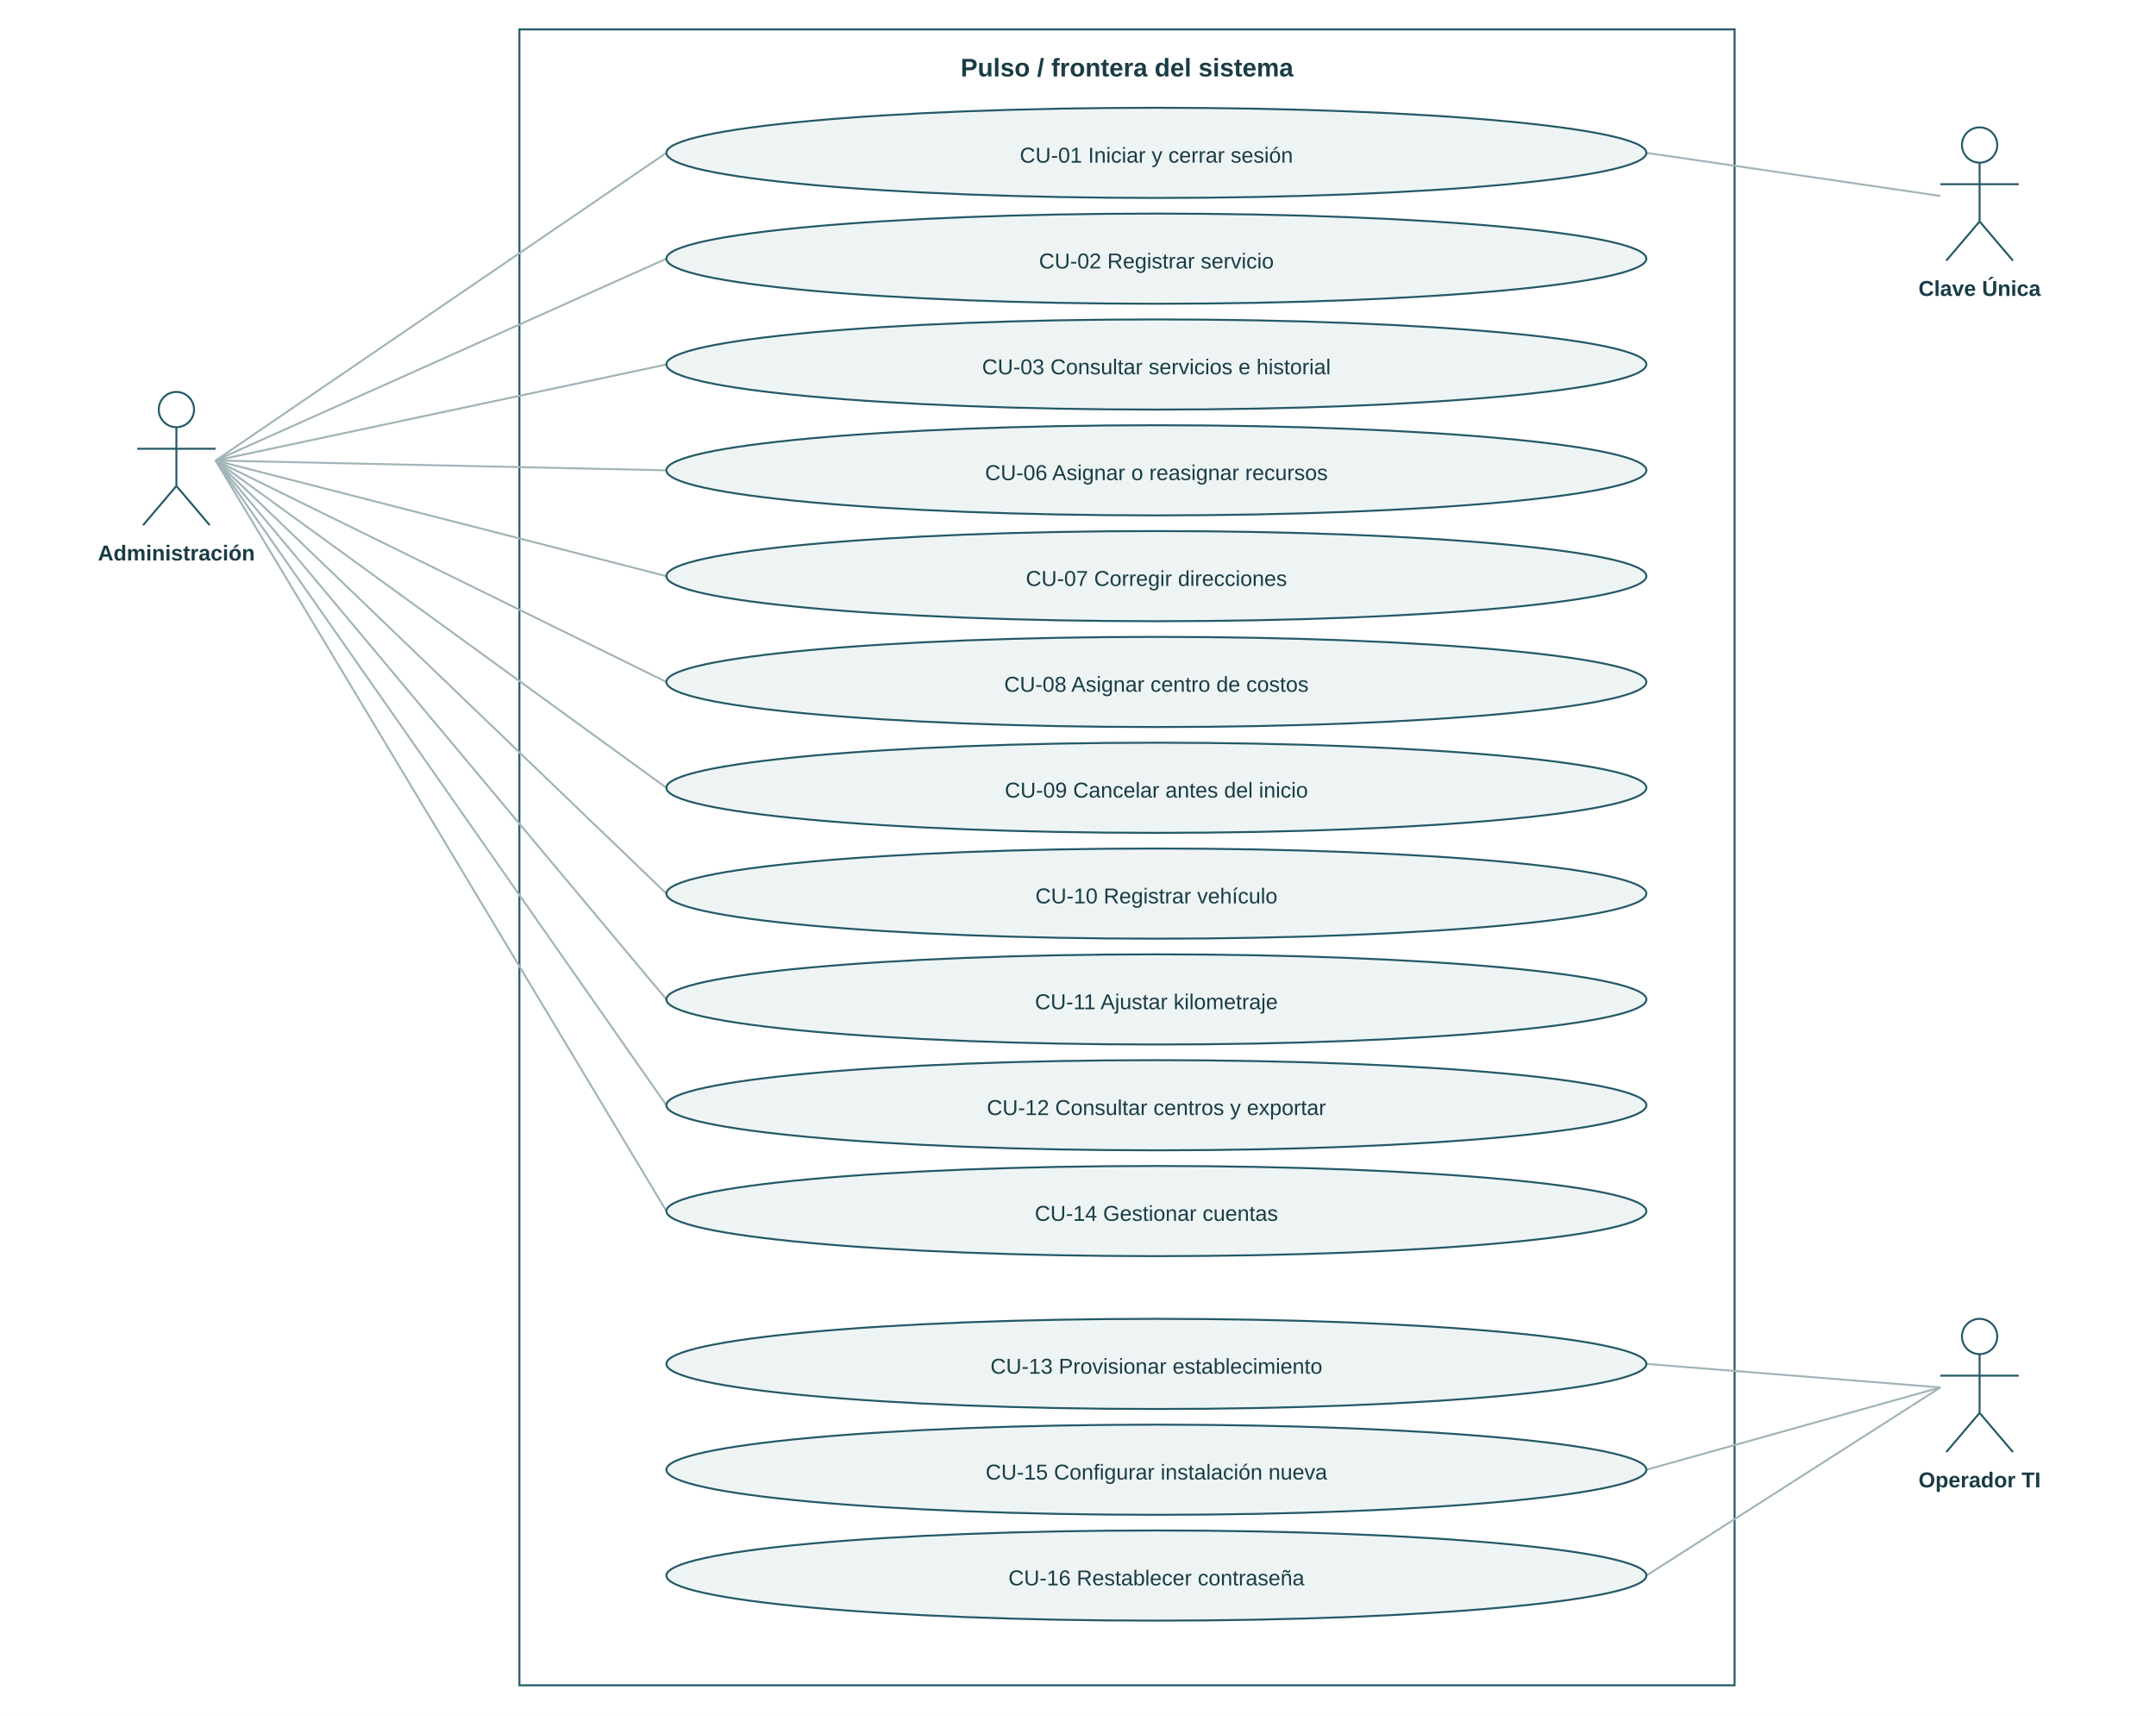
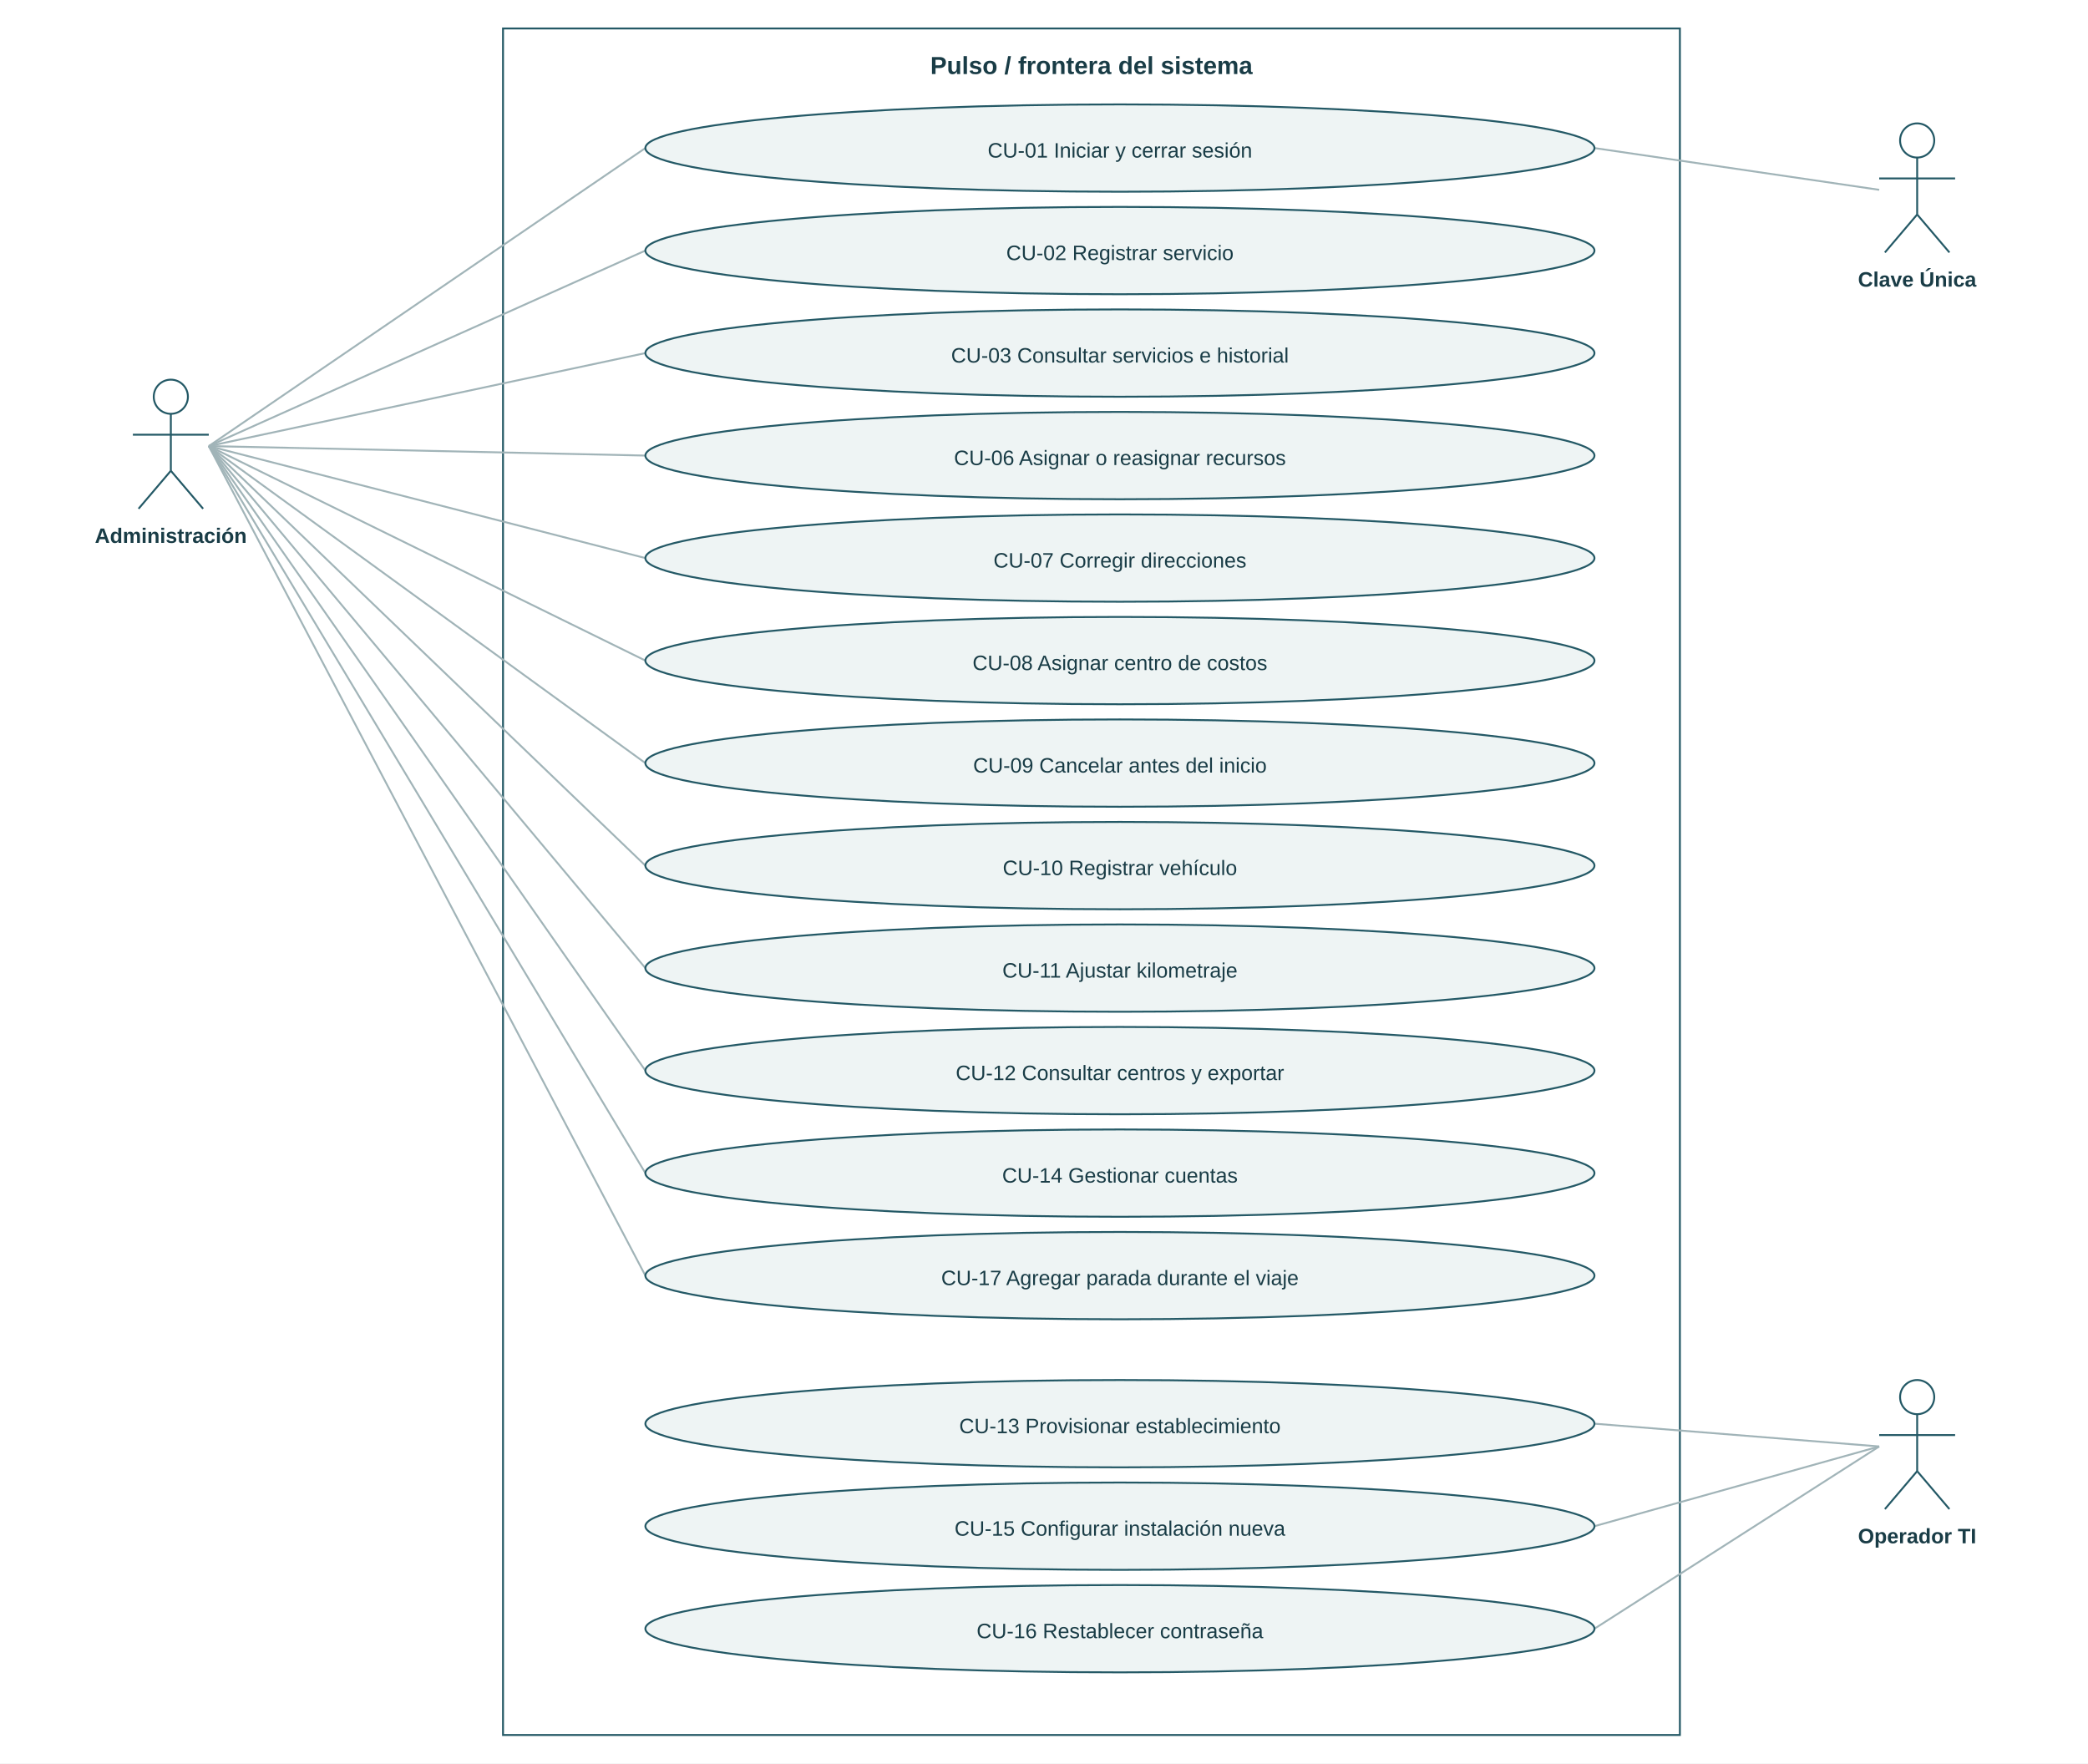
- <svg xmlns="http://www.w3.org/2000/svg" width="1100" height="875" viewBox="0 0 1100 875">
+ <svg xmlns="http://www.w3.org/2000/svg" width="1100" height="929" viewBox="0 0 1100 929">
  <rect width="100%" height="100%" fill="white" />
-   <rect x="265" y="15" width="620" height="845" rx="0" fill="white" stroke="#245966" />
+   <rect x="265" y="15" width="620" height="899" rx="0" fill="white" stroke="#245966" />
  <text x="575" y="39.0" text-anchor="middle" font-family="Arial,sans-serif" font-size="13" font-weight="700" fill="#193c46">Pulso / frontera del sistema</text>
  <ellipse cx="90.0" cy="209.0" rx="9.0" ry="9.0" fill="white" stroke="#245966" />
  <polyline points="90,218 90,248" fill="none" stroke="#245966" />
  <polyline points="70,229 110,229" fill="none" stroke="#245966" />
  <polyline points="90,248 73,268" fill="none" stroke="#245966" />
  <polyline points="90,248 107,268" fill="none" stroke="#245966" />
  <text x="90" y="286.0" text-anchor="middle" font-family="Arial,sans-serif" font-size="11" font-weight="700" fill="#193c46">Administración</text>
  <ellipse cx="1010.0" cy="74.0" rx="9.0" ry="9.0" fill="white" stroke="#245966" />
  <polyline points="1010,83 1010,113" fill="none" stroke="#245966" />
  <polyline points="990,94 1030,94" fill="none" stroke="#245966" />
  <polyline points="1010,113 993,133" fill="none" stroke="#245966" />
  <polyline points="1010,113 1027,133" fill="none" stroke="#245966" />
  <text x="1010" y="151.0" text-anchor="middle" font-family="Arial,sans-serif" font-size="11" font-weight="700" fill="#193c46">Clave Única</text>
  <polyline points="110,235 340,78" fill="none" stroke="#a1b4b8" />
  <polyline points="990,100 840,78" fill="none" stroke="#a1b4b8" />
  <polyline points="110,235 340,132" fill="none" stroke="#a1b4b8" />
  <polyline points="110,235 340,186" fill="none" stroke="#a1b4b8" />
  <polyline points="110,235 340,240" fill="none" stroke="#a1b4b8" />
  <polyline points="110,235 340,294" fill="none" stroke="#a1b4b8" />
  <polyline points="110,235 340,348" fill="none" stroke="#a1b4b8" />
  <polyline points="110,235 340,402" fill="none" stroke="#a1b4b8" />
  <polyline points="110,235 340,456" fill="none" stroke="#a1b4b8" />
  <polyline points="110,235 340,510" fill="none" stroke="#a1b4b8" />
  <polyline points="110,235 340,564" fill="none" stroke="#a1b4b8" />
  <polyline points="110,235 340,618" fill="none" stroke="#a1b4b8" />
+   <polyline points="110,235 340,672" fill="none" stroke="#a1b4b8" />
  <ellipse cx="590.0" cy="78.0" rx="250.0" ry="23.0" fill="#eef4f4" stroke="#245966" />
  <text x="590" y="83.0" text-anchor="middle" font-family="Arial,sans-serif" font-size="11" font-weight="400" fill="#193c46">CU-01 Iniciar y cerrar sesión</text>
  <ellipse cx="590.0" cy="132.0" rx="250.0" ry="23.0" fill="#eef4f4" stroke="#245966" />
  <text x="590" y="137.0" text-anchor="middle" font-family="Arial,sans-serif" font-size="11" font-weight="400" fill="#193c46">CU-02 Registrar servicio</text>
  <ellipse cx="590.0" cy="186.0" rx="250.0" ry="23.0" fill="#eef4f4" stroke="#245966" />
  <text x="590" y="191.0" text-anchor="middle" font-family="Arial,sans-serif" font-size="11" font-weight="400" fill="#193c46">CU-03 Consultar servicios e historial</text>
  <ellipse cx="590.0" cy="240.0" rx="250.0" ry="23.0" fill="#eef4f4" stroke="#245966" />
  <text x="590" y="245.0" text-anchor="middle" font-family="Arial,sans-serif" font-size="11" font-weight="400" fill="#193c46">CU-06 Asignar o reasignar recursos</text>
  <ellipse cx="590.0" cy="294.0" rx="250.0" ry="23.0" fill="#eef4f4" stroke="#245966" />
  <text x="590" y="299.0" text-anchor="middle" font-family="Arial,sans-serif" font-size="11" font-weight="400" fill="#193c46">CU-07 Corregir direcciones</text>
  <ellipse cx="590.0" cy="348.0" rx="250.0" ry="23.0" fill="#eef4f4" stroke="#245966" />
  <text x="590" y="353.0" text-anchor="middle" font-family="Arial,sans-serif" font-size="11" font-weight="400" fill="#193c46">CU-08 Asignar centro de costos</text>
  <ellipse cx="590.0" cy="402.0" rx="250.0" ry="23.0" fill="#eef4f4" stroke="#245966" />
  <text x="590" y="407.0" text-anchor="middle" font-family="Arial,sans-serif" font-size="11" font-weight="400" fill="#193c46">CU-09 Cancelar antes del inicio</text>
  <ellipse cx="590.0" cy="456.0" rx="250.0" ry="23.0" fill="#eef4f4" stroke="#245966" />
  <text x="590" y="461.0" text-anchor="middle" font-family="Arial,sans-serif" font-size="11" font-weight="400" fill="#193c46">CU-10 Registrar vehículo</text>
  <ellipse cx="590.0" cy="510.0" rx="250.0" ry="23.0" fill="#eef4f4" stroke="#245966" />
  <text x="590" y="515.0" text-anchor="middle" font-family="Arial,sans-serif" font-size="11" font-weight="400" fill="#193c46">CU-11 Ajustar kilometraje</text>
  <ellipse cx="590.0" cy="564.0" rx="250.0" ry="23.0" fill="#eef4f4" stroke="#245966" />
  <text x="590" y="569.0" text-anchor="middle" font-family="Arial,sans-serif" font-size="11" font-weight="400" fill="#193c46">CU-12 Consultar centros y exportar</text>
  <ellipse cx="590.0" cy="618.0" rx="250.0" ry="23.0" fill="#eef4f4" stroke="#245966" />
  <text x="590" y="623.0" text-anchor="middle" font-family="Arial,sans-serif" font-size="11" font-weight="400" fill="#193c46">CU-14 Gestionar cuentas</text>
-   <ellipse cx="1010.0" cy="682.0" rx="9.0" ry="9.0" fill="white" stroke="#245966" />
-   <polyline points="1010,691 1010,721" fill="none" stroke="#245966" />
-   <polyline points="990,702 1030,702" fill="none" stroke="#245966" />
-   <polyline points="1010,721 993,741" fill="none" stroke="#245966" />
-   <polyline points="1010,721 1027,741" fill="none" stroke="#245966" />
-   <text x="1010" y="759.0" text-anchor="middle" font-family="Arial,sans-serif" font-size="11" font-weight="700" fill="#193c46">Operador TI</text>
-   <polyline points="990,708 840,696" fill="none" stroke="#a1b4b8" />
-   <ellipse cx="590.0" cy="696.0" rx="250.0" ry="23.0" fill="#eef4f4" stroke="#245966" />
-   <text x="590" y="701.0" text-anchor="middle" font-family="Arial,sans-serif" font-size="11" font-weight="400" fill="#193c46">CU-13 Provisionar establecimiento</text>
-   <polyline points="990,708 840,750" fill="none" stroke="#a1b4b8" />
+   <ellipse cx="590.0" cy="672.0" rx="250.0" ry="23.0" fill="#eef4f4" stroke="#245966" />
+   <text x="590" y="677.0" text-anchor="middle" font-family="Arial,sans-serif" font-size="11" font-weight="400" fill="#193c46">CU-17 Agregar parada durante el viaje</text>
+   <ellipse cx="1010.0" cy="736.0" rx="9.0" ry="9.0" fill="white" stroke="#245966" />
+   <polyline points="1010,745 1010,775" fill="none" stroke="#245966" />
+   <polyline points="990,756 1030,756" fill="none" stroke="#245966" />
+   <polyline points="1010,775 993,795" fill="none" stroke="#245966" />
+   <polyline points="1010,775 1027,795" fill="none" stroke="#245966" />
+   <text x="1010" y="813.0" text-anchor="middle" font-family="Arial,sans-serif" font-size="11" font-weight="700" fill="#193c46">Operador TI</text>
+   <polyline points="990,762 840,750" fill="none" stroke="#a1b4b8" />
  <ellipse cx="590.0" cy="750.0" rx="250.0" ry="23.0" fill="#eef4f4" stroke="#245966" />
-   <text x="590" y="755.0" text-anchor="middle" font-family="Arial,sans-serif" font-size="11" font-weight="400" fill="#193c46">CU-15 Configurar instalación nueva</text>
-   <polyline points="990,708 840,804" fill="none" stroke="#a1b4b8" />
+   <text x="590" y="755.0" text-anchor="middle" font-family="Arial,sans-serif" font-size="11" font-weight="400" fill="#193c46">CU-13 Provisionar establecimiento</text>
+   <polyline points="990,762 840,804" fill="none" stroke="#a1b4b8" />
  <ellipse cx="590.0" cy="804.0" rx="250.0" ry="23.0" fill="#eef4f4" stroke="#245966" />
-   <text x="590" y="809.0" text-anchor="middle" font-family="Arial,sans-serif" font-size="11" font-weight="400" fill="#193c46">CU-16 Restablecer contraseña</text>
+   <text x="590" y="809.0" text-anchor="middle" font-family="Arial,sans-serif" font-size="11" font-weight="400" fill="#193c46">CU-15 Configurar instalación nueva</text>
+   <polyline points="990,762 840,858" fill="none" stroke="#a1b4b8" />
+   <ellipse cx="590.0" cy="858.0" rx="250.0" ry="23.0" fill="#eef4f4" stroke="#245966" />
+   <text x="590" y="863.0" text-anchor="middle" font-family="Arial,sans-serif" font-size="11" font-weight="400" fill="#193c46">CU-16 Restablecer contraseña</text>
</svg>
